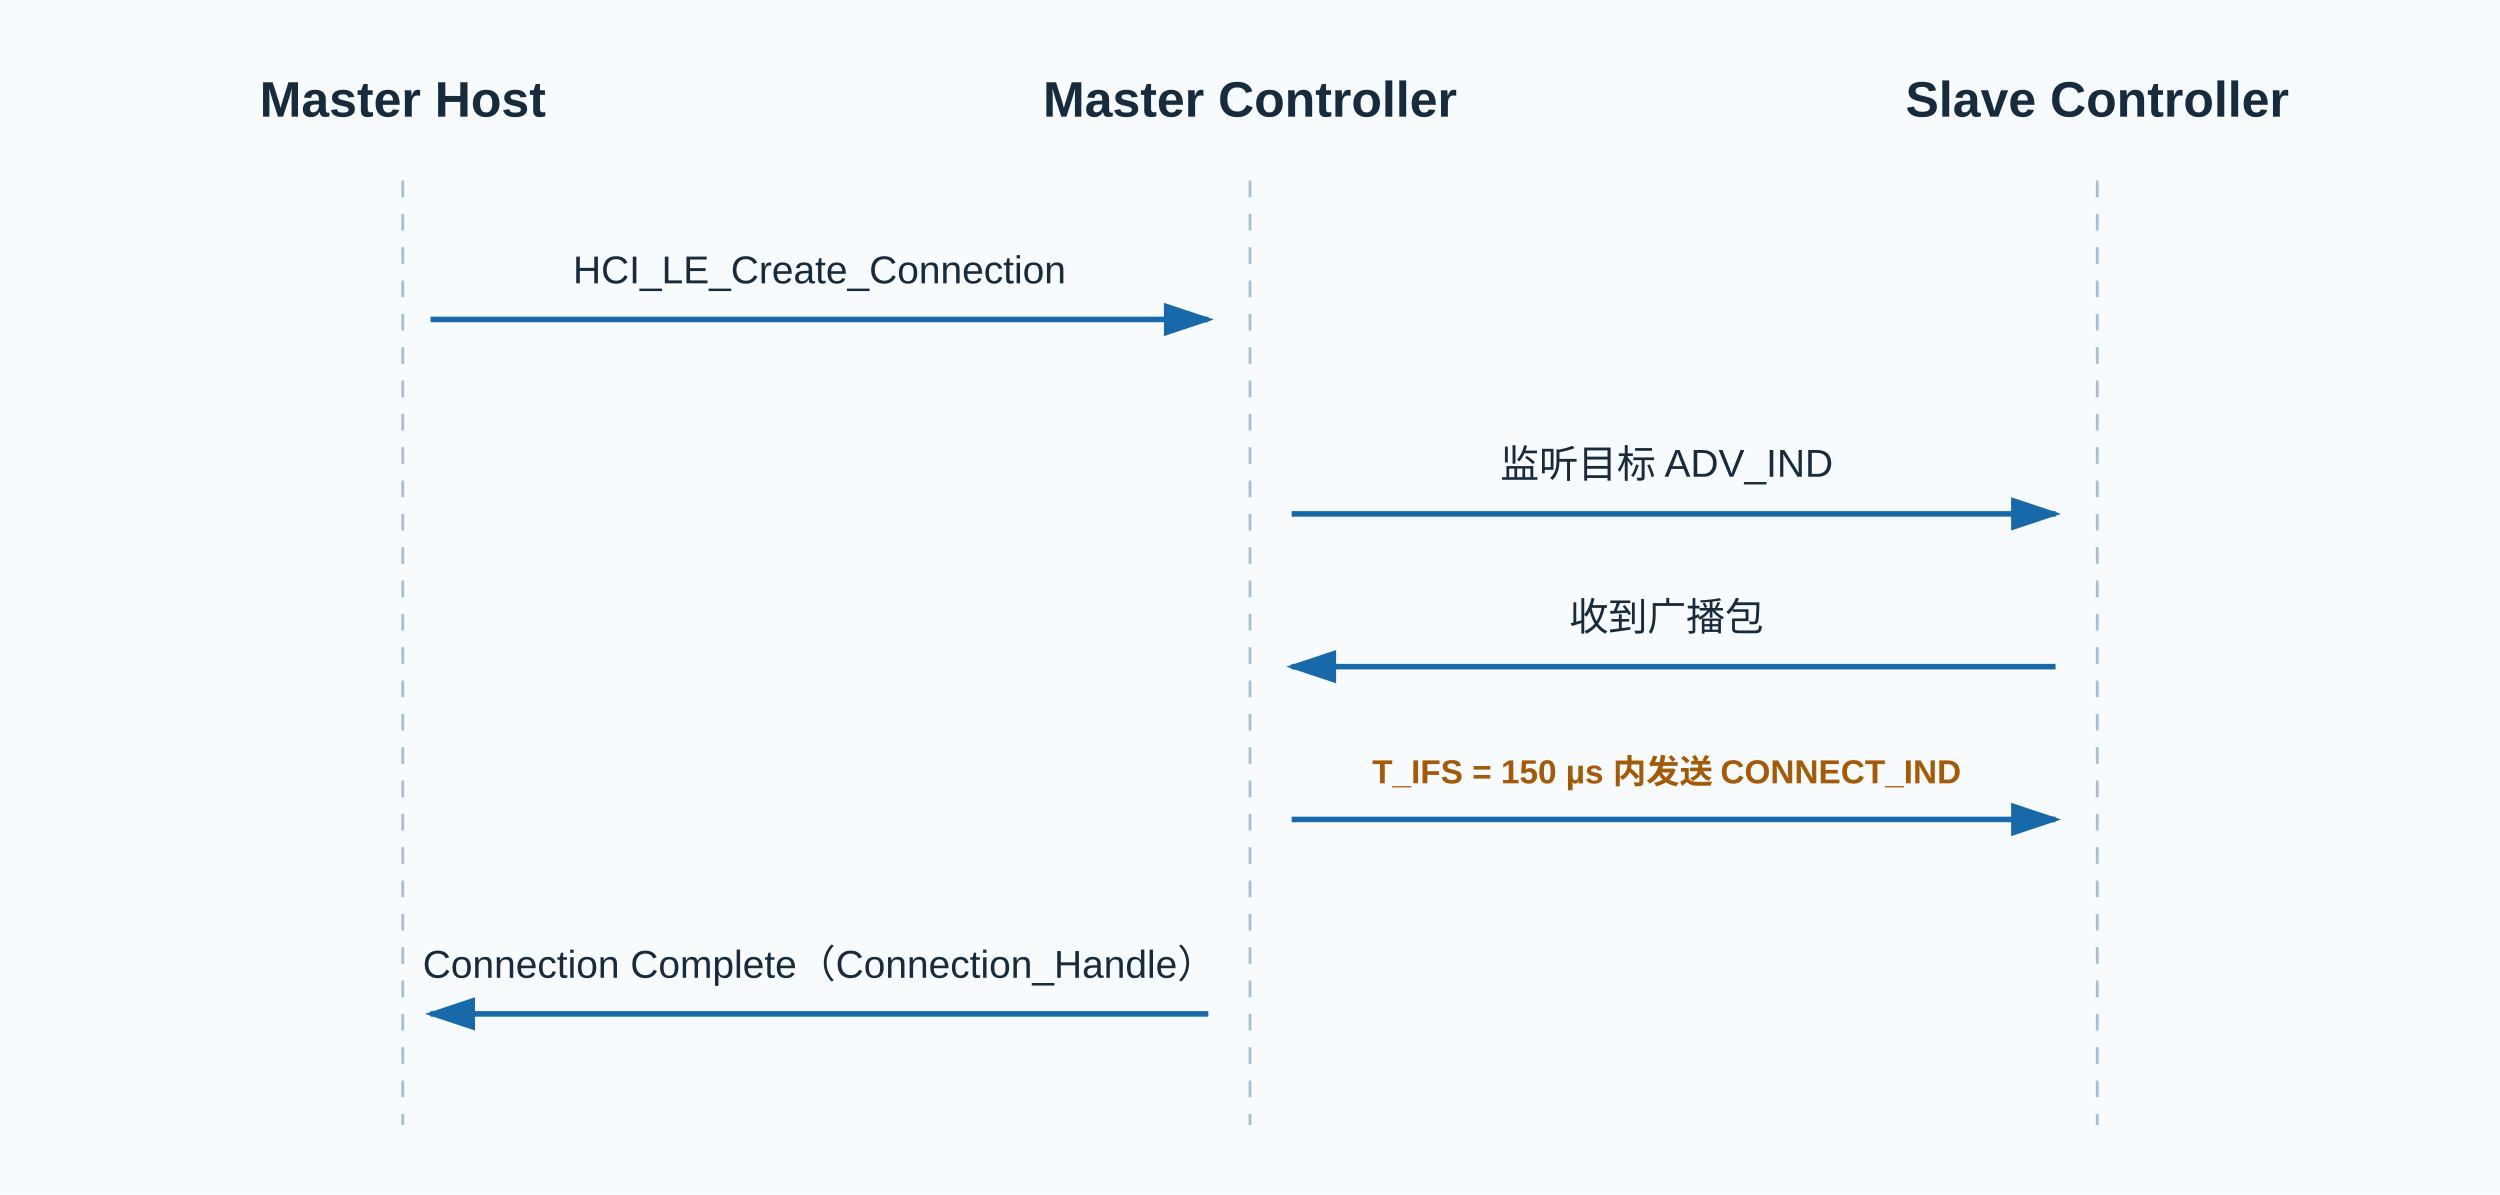
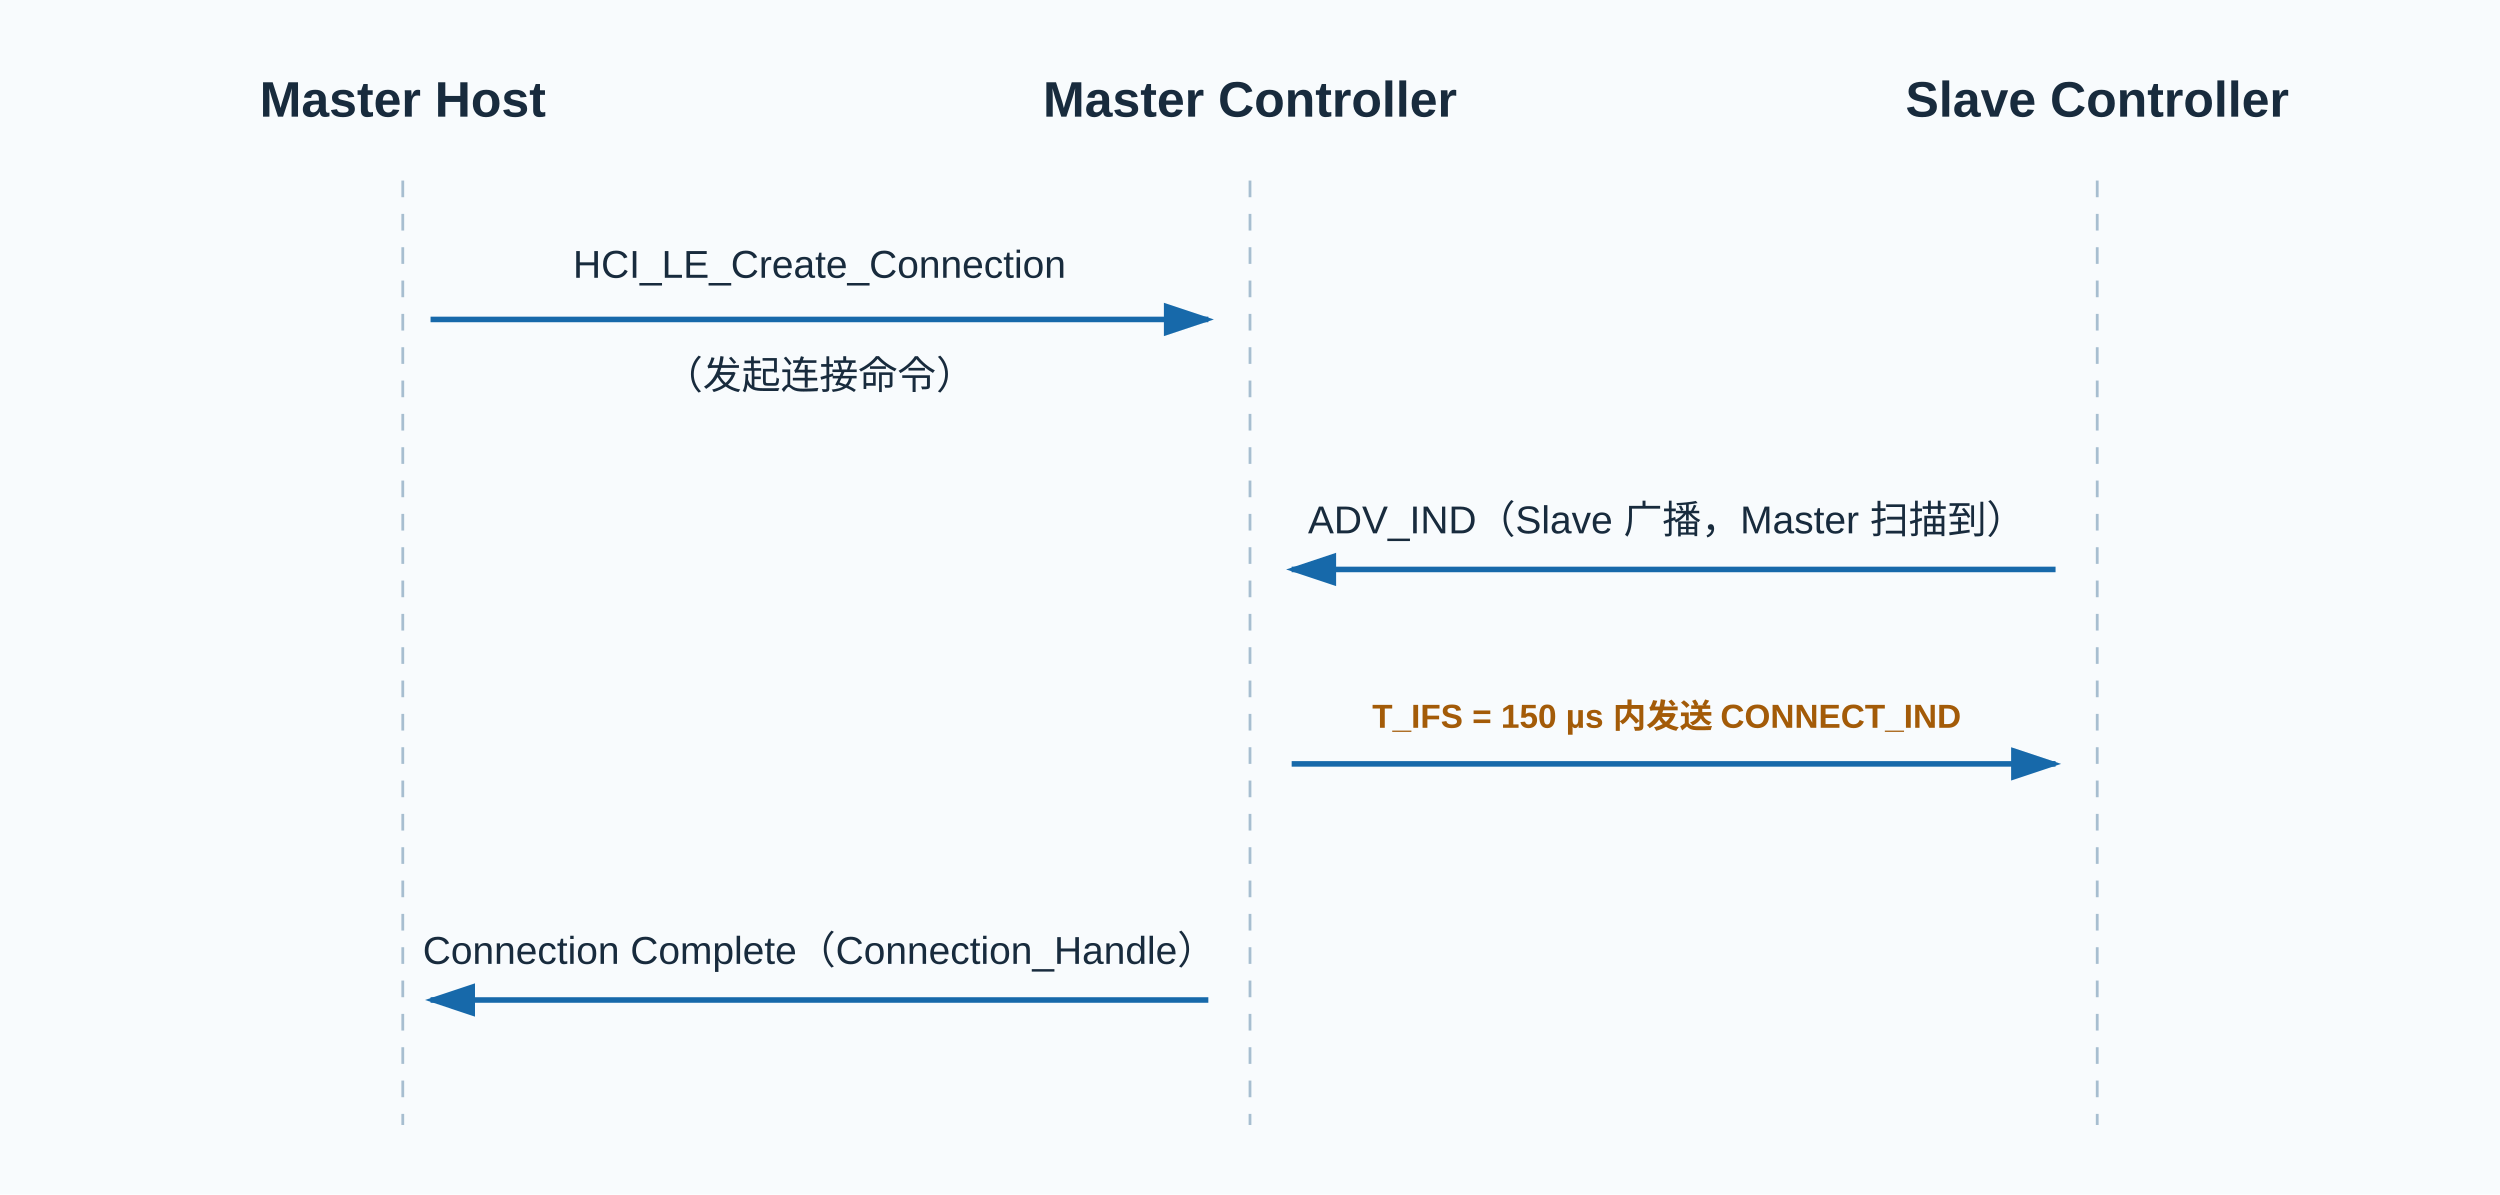
<svg xmlns="http://www.w3.org/2000/svg" width="900" height="430" viewBox="0 0 900 430">
  <rect width="900" height="430" fill="#f8fbfd" />
  <style>text{font-family:Arial,'Microsoft YaHei';fill:#182b3d}.h{font-size:18px;font-weight:700}.s{font-size:14px}.l{stroke:#a7bed0;stroke-dasharray:6 6}.a{stroke:#1769aa;stroke-width:2;marker-end:url(#m)}.w{fill:#a35b08;font-weight:700}</style>
  <defs>
    <marker id="m" markerWidth="9" markerHeight="9" refX="8" refY="3" orient="auto">
      <path d="M0 0L9 3L0 6Z" fill="#1769aa" />
    </marker>
  </defs>
  <text class="h" x="145" y="42" text-anchor="middle">Master Host</text>
  <text class="h" x="450" y="42" text-anchor="middle">Master Controller</text>
  <text class="h" x="755" y="42" text-anchor="middle">Slave Controller</text>
  <line class="l" x1="145" y1="65" x2="145" y2="405" />
  <line class="l" x1="450" y1="65" x2="450" y2="405" />
  <line class="l" x1="755" y1="65" x2="755" y2="405" />
  <line class="a" x1="155" y1="115" x2="435" y2="115" />
-   <text class="s" x="295" y="102" text-anchor="middle">HCI_LE_Create_Connection</text>
-   <line class="a" x1="465" y1="185" x2="740" y2="185" />
-   <text class="s" x="600" y="172" text-anchor="middle">监听目标 ADV_IND</text>
-   <line class="a" x1="740" y1="240" x2="465" y2="240" />
-   <text class="s" x="600" y="227" text-anchor="middle">收到广播包</text>
-   <line class="a" x1="465" y1="295" x2="740" y2="295" />
-   <text class="w" x="600" y="282" text-anchor="middle">T_IFS = 150 µs 内发送 CONNECT_IND</text>
-   <line class="a" x1="435" y1="365" x2="155" y2="365" />
-   <text class="s" x="295" y="352" text-anchor="middle">Connection Complete（Connection_Handle）</text>
+   <text class="s" x="295" y="100" text-anchor="middle">HCI_LE_Create_Connection</text>
+   <text class="s" x="295" y="140" text-anchor="middle">（发起连接命令）</text>
+   <line class="a" x1="740" y1="205" x2="465" y2="205" />
+   <text class="s" x="600" y="192" text-anchor="middle">ADV_IND（Slave 广播，Master 扫描到）</text>
+   <line class="a" x1="465" y1="275" x2="740" y2="275" />
+   <text class="w" x="600" y="262" text-anchor="middle">T_IFS = 150 µs 内发送 CONNECT_IND</text>
+   <line class="a" x1="435" y1="360" x2="155" y2="360" />
+   <text class="s" x="295" y="347" text-anchor="middle">Connection Complete（Connection_Handle）</text>
</svg>
